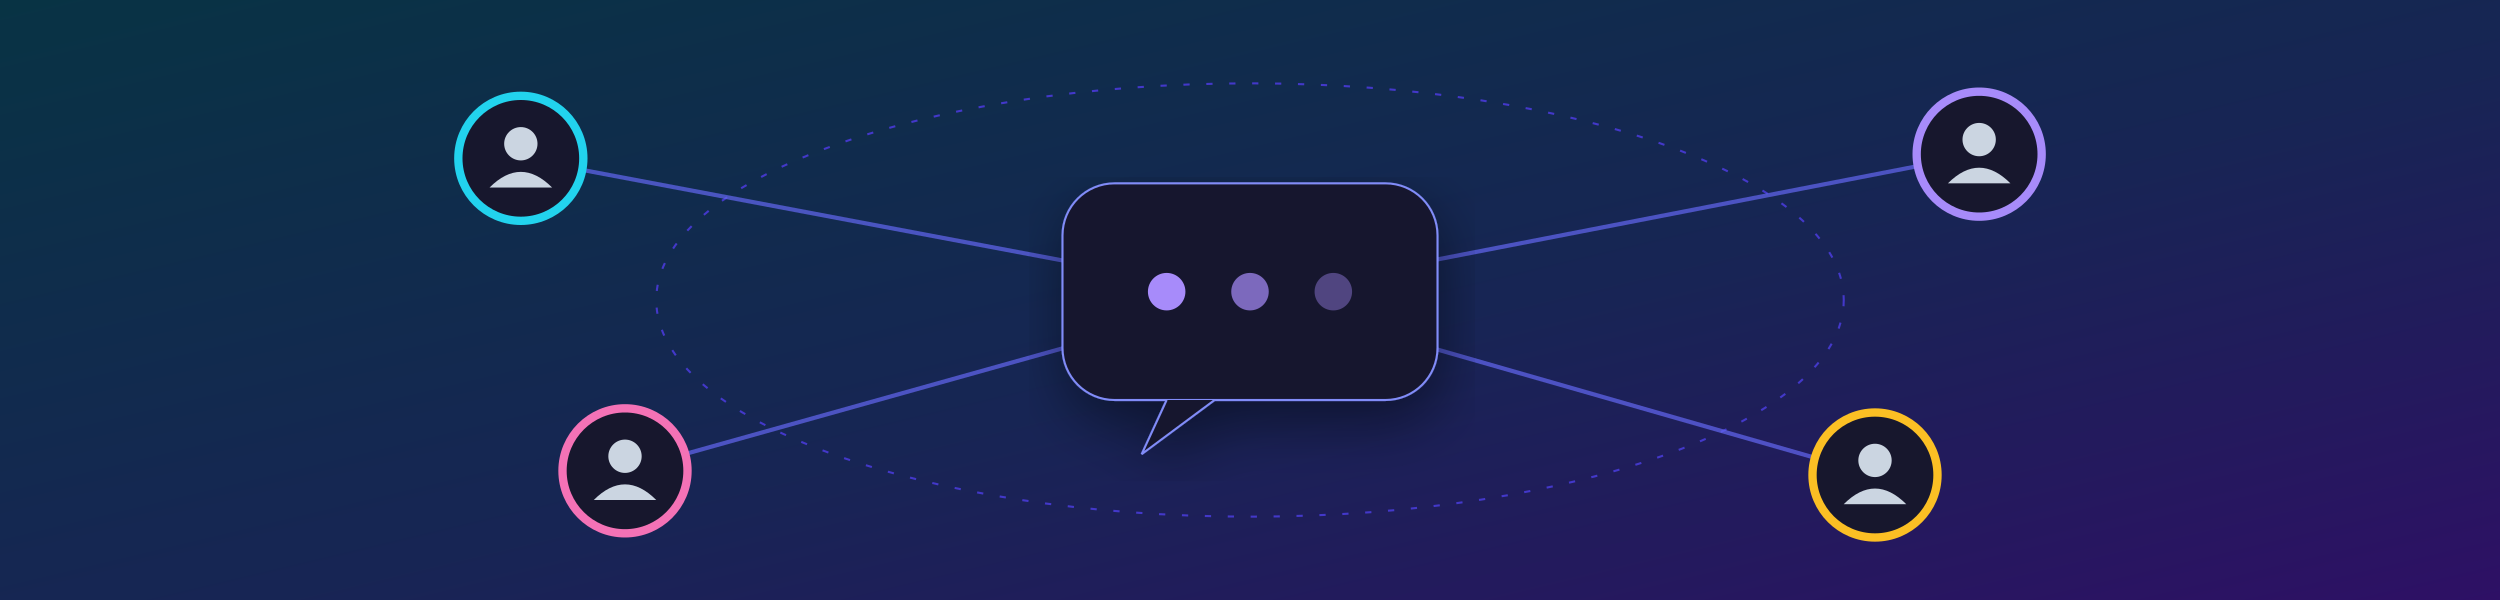
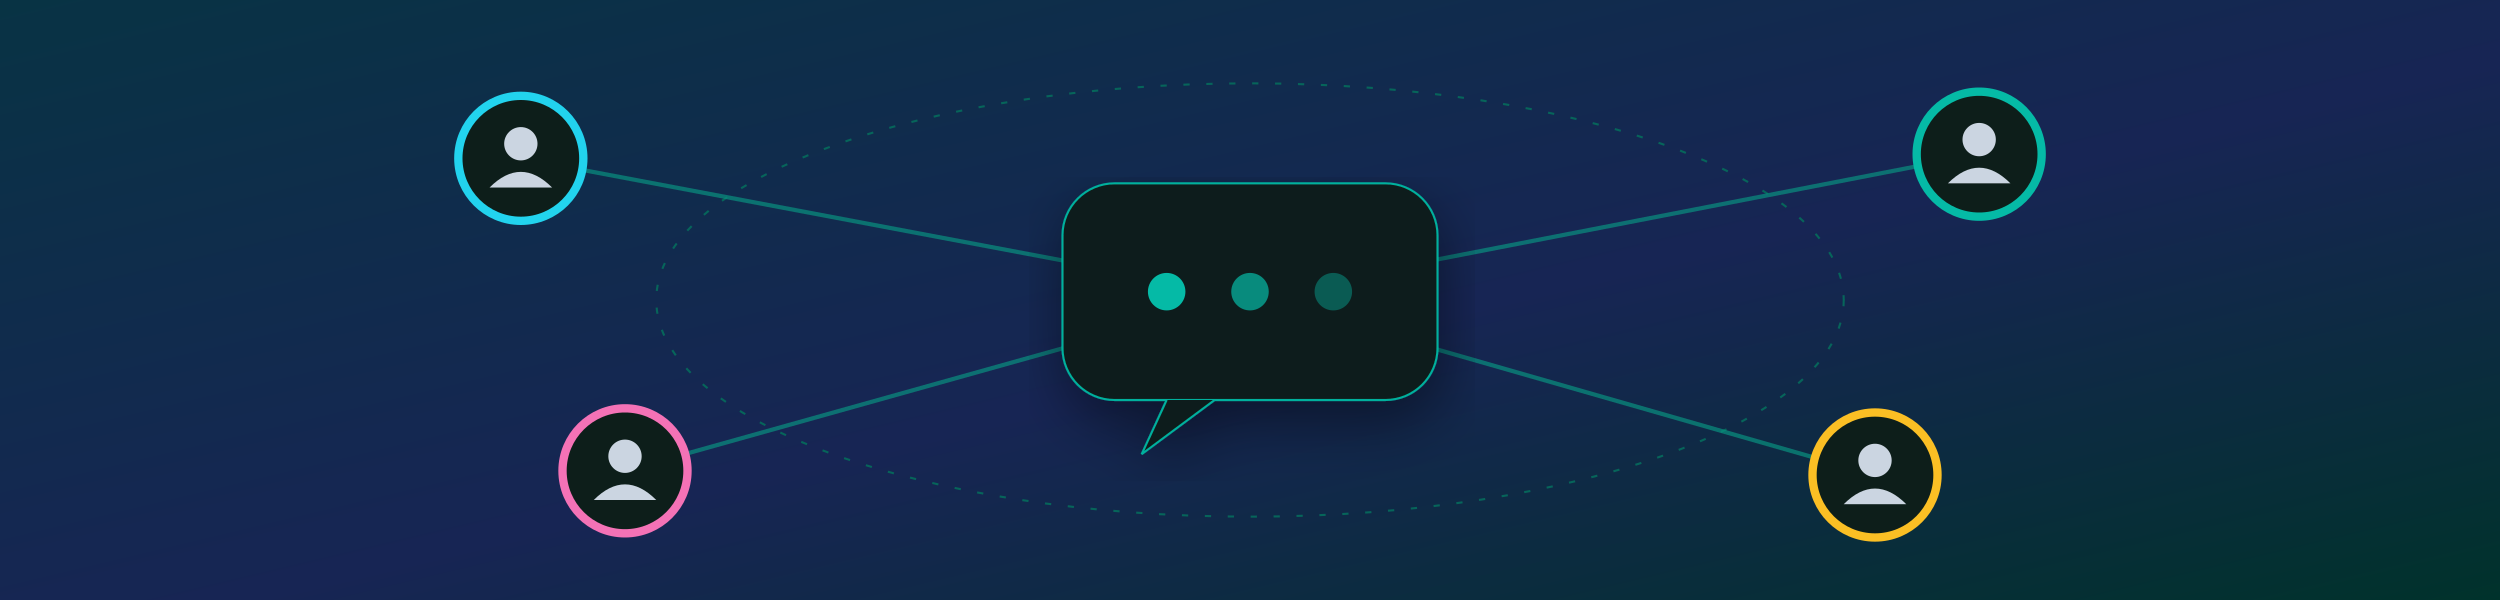
<svg xmlns="http://www.w3.org/2000/svg" viewBox="0 0 1200 288">
  <defs>
    <linearGradient id="b" x2="1" y2="1">
      <stop stop-color="#083344" />
      <stop offset=".55" stop-color="#172554" />
-       <stop offset="1" stop-color="#2e1065" />
+       <stop offset="1" stop-color="#00322b" />
    </linearGradient>
    <filter id="s">
      <feDropShadow dy="10" stdDeviation="14" flood-color="#000" flood-opacity=".45" />
    </filter>
  </defs>
  <rect width="1200" height="288" fill="url(#b)" />
-   <ellipse cx="600" cy="144" rx="285" ry="104" fill="none" stroke="#4338ca" stroke-dasharray="3 8" />
-   <g stroke="#6366f1" stroke-width="2" opacity=".7">
+   <ellipse cx="600" cy="144" rx="285" ry="104" fill="none" stroke="#06655a" stroke-dasharray="3 8" />
+   <g stroke="#09907f" stroke-width="2" opacity=".7">
    <path d="M600 142L250 76M600 142l350-68M600 142l300 86M600 142l-300 84" />
  </g>
  <g filter="url(#s)">
-     <rect x="510" y="88" width="180" height="104" rx="25" fill="#17172d" stroke="#818cf8" />
-     <path d="M560 192l-12 26 35-26" fill="#17172d" stroke="#818cf8" />
+     <rect x="510" y="88" width="180" height="104" rx="25" fill="#0d1e1a" stroke="#02b09d" />
+     <path d="M560 192l-12 26 35-26" fill="#0d1e1a" stroke="#02b09d" />
  </g>
-   <g fill="#a78bfa">
+   <g fill="#05baa6">
    <circle cx="560" cy="140" r="9" />
    <circle cx="600" cy="140" r="9" opacity=".7" />
    <circle cx="640" cy="140" r="9" opacity=".4" />
  </g>
-   <g fill="#17172d" stroke-width="4">
+   <g fill="#0d1e1a" stroke-width="4">
    <circle cx="250" cy="76" r="30" stroke="#22d3ee" />
-     <circle cx="950" cy="74" r="30" stroke="#a78bfa" />
+     <circle cx="950" cy="74" r="30" stroke="#05baa6" />
    <circle cx="900" cy="228" r="30" stroke="#fbbf24" />
    <circle cx="300" cy="226" r="30" stroke="#f472b6" />
  </g>
  <g fill="#cbd5e1">
    <circle cx="250" cy="69" r="8" />
    <path d="M235 90q15-15 30 0" />
    <circle cx="950" cy="67" r="8" />
    <path d="M935 88q15-15 30 0" />
    <circle cx="900" cy="221" r="8" />
    <path d="M885 242q15-15 30 0" />
    <circle cx="300" cy="219" r="8" />
    <path d="M285 240q15-15 30 0" />
  </g>
</svg>
